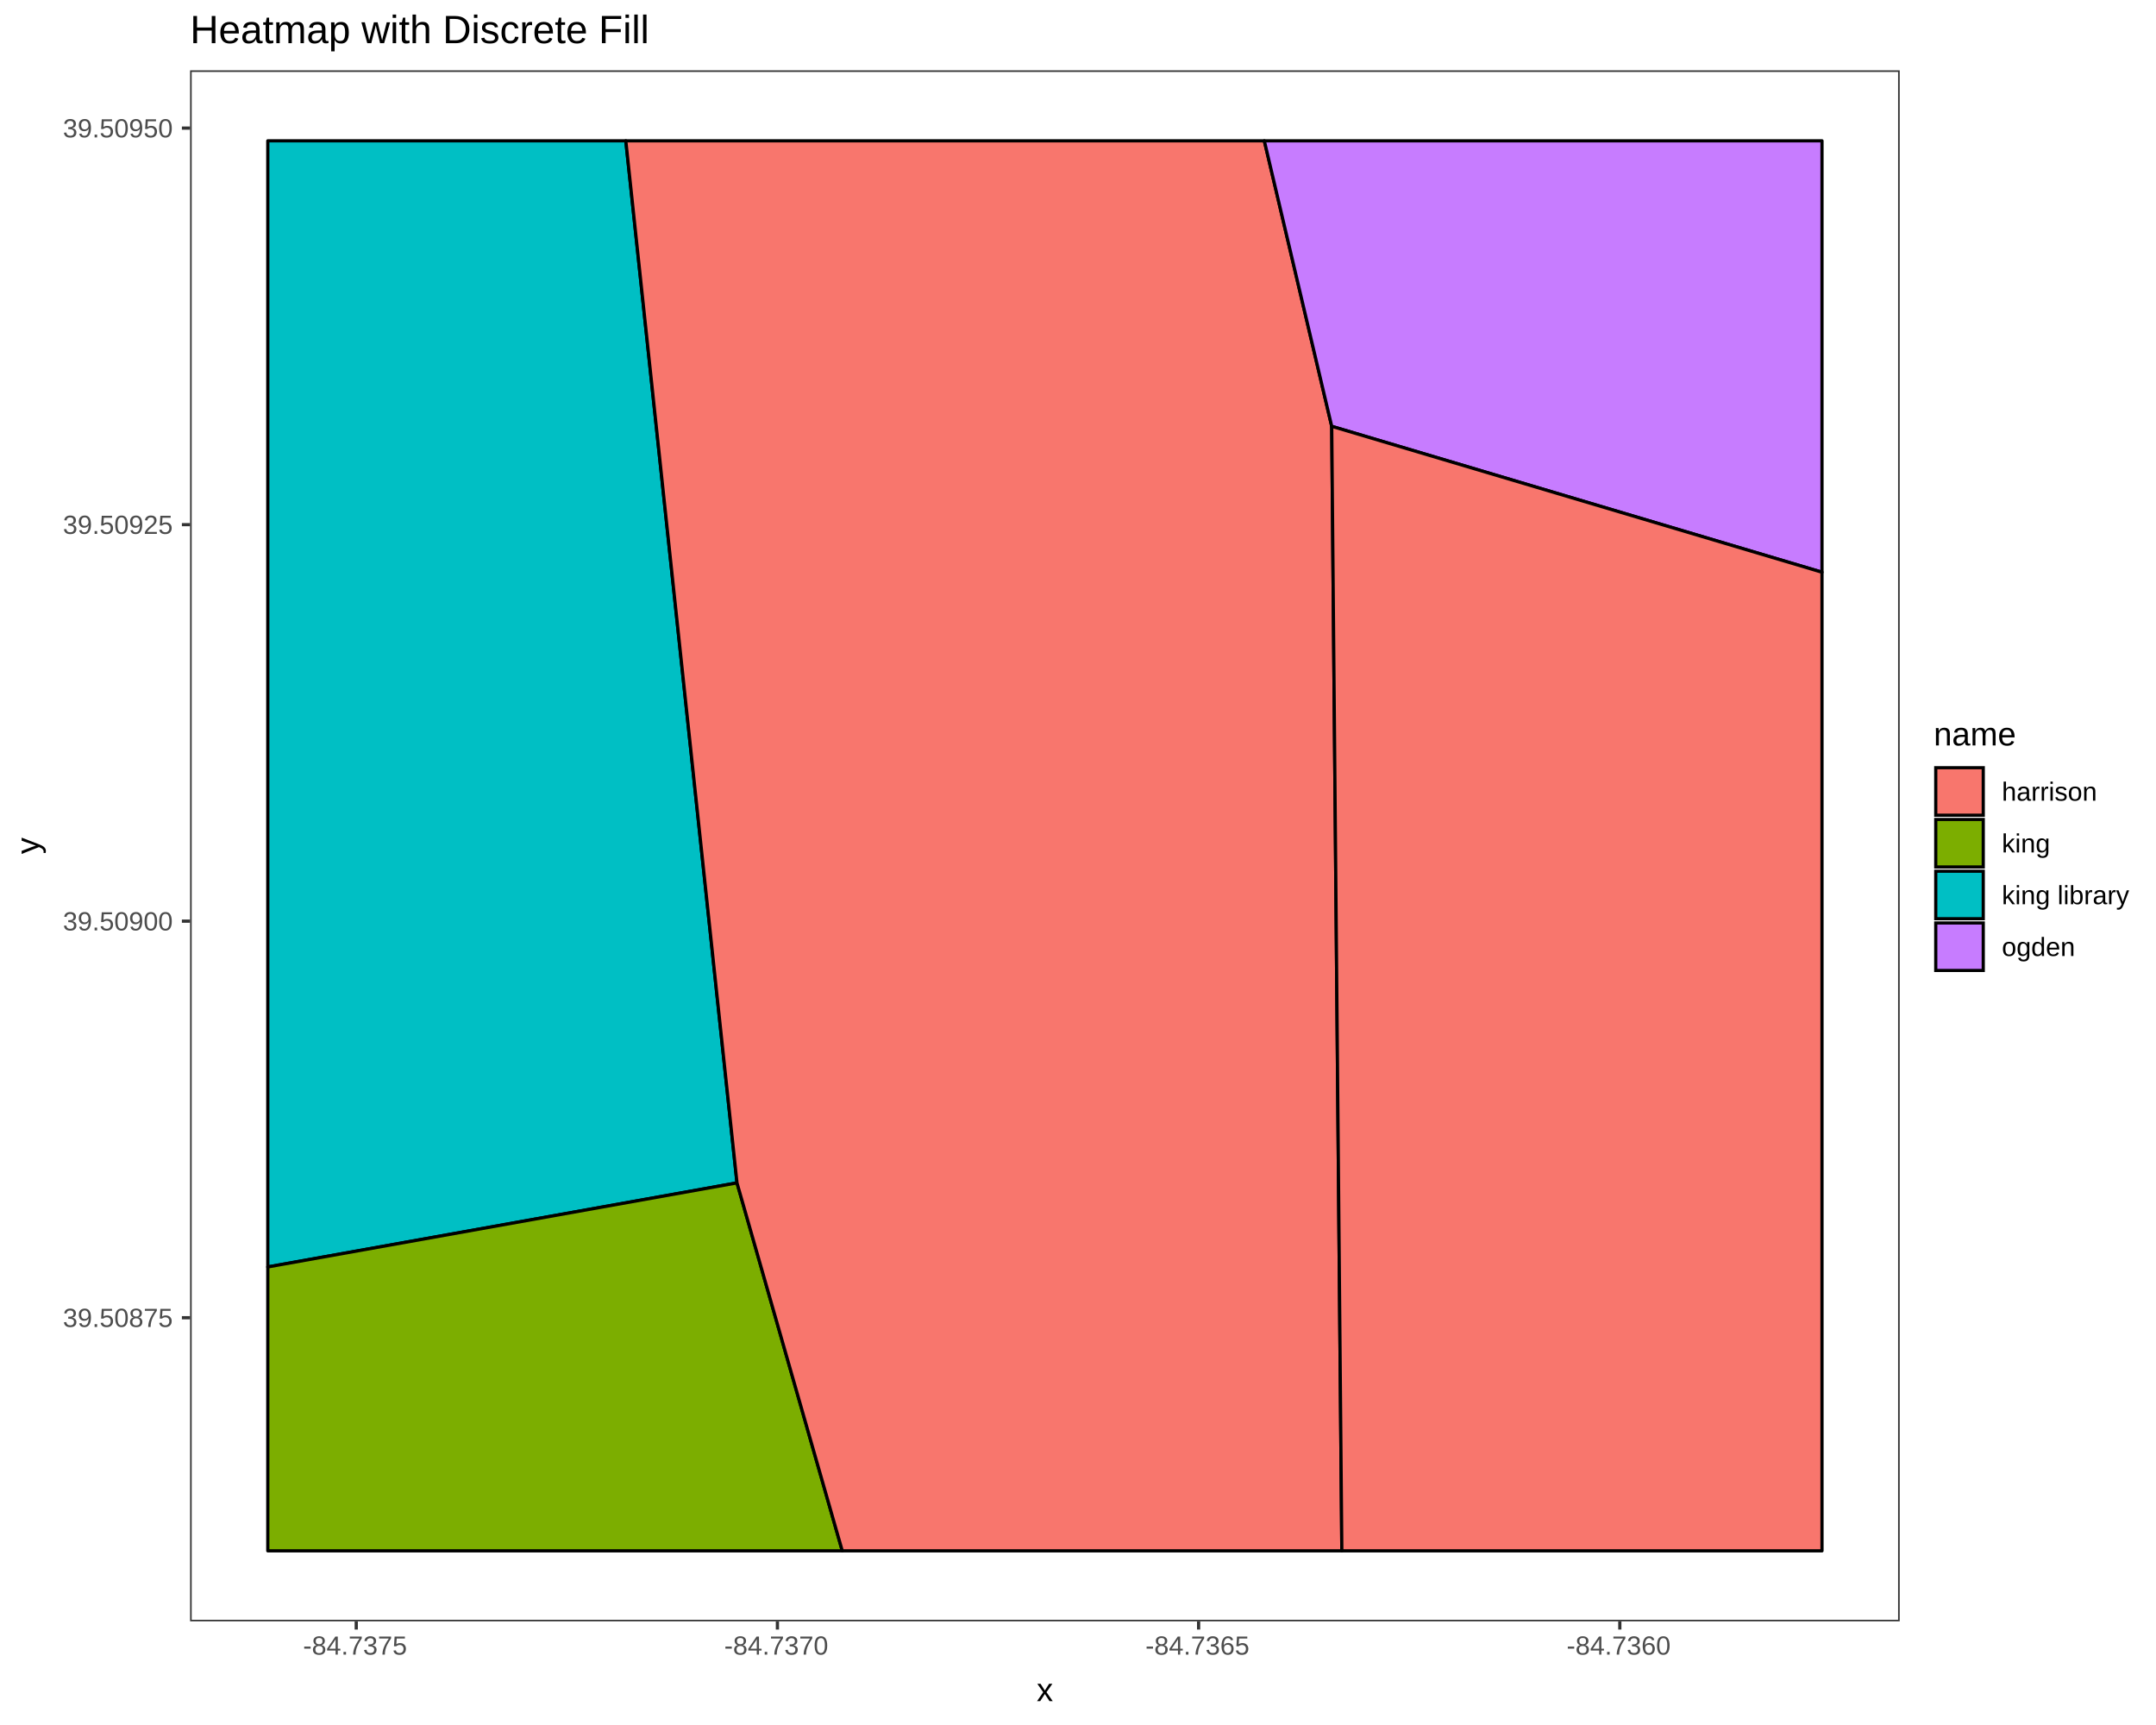
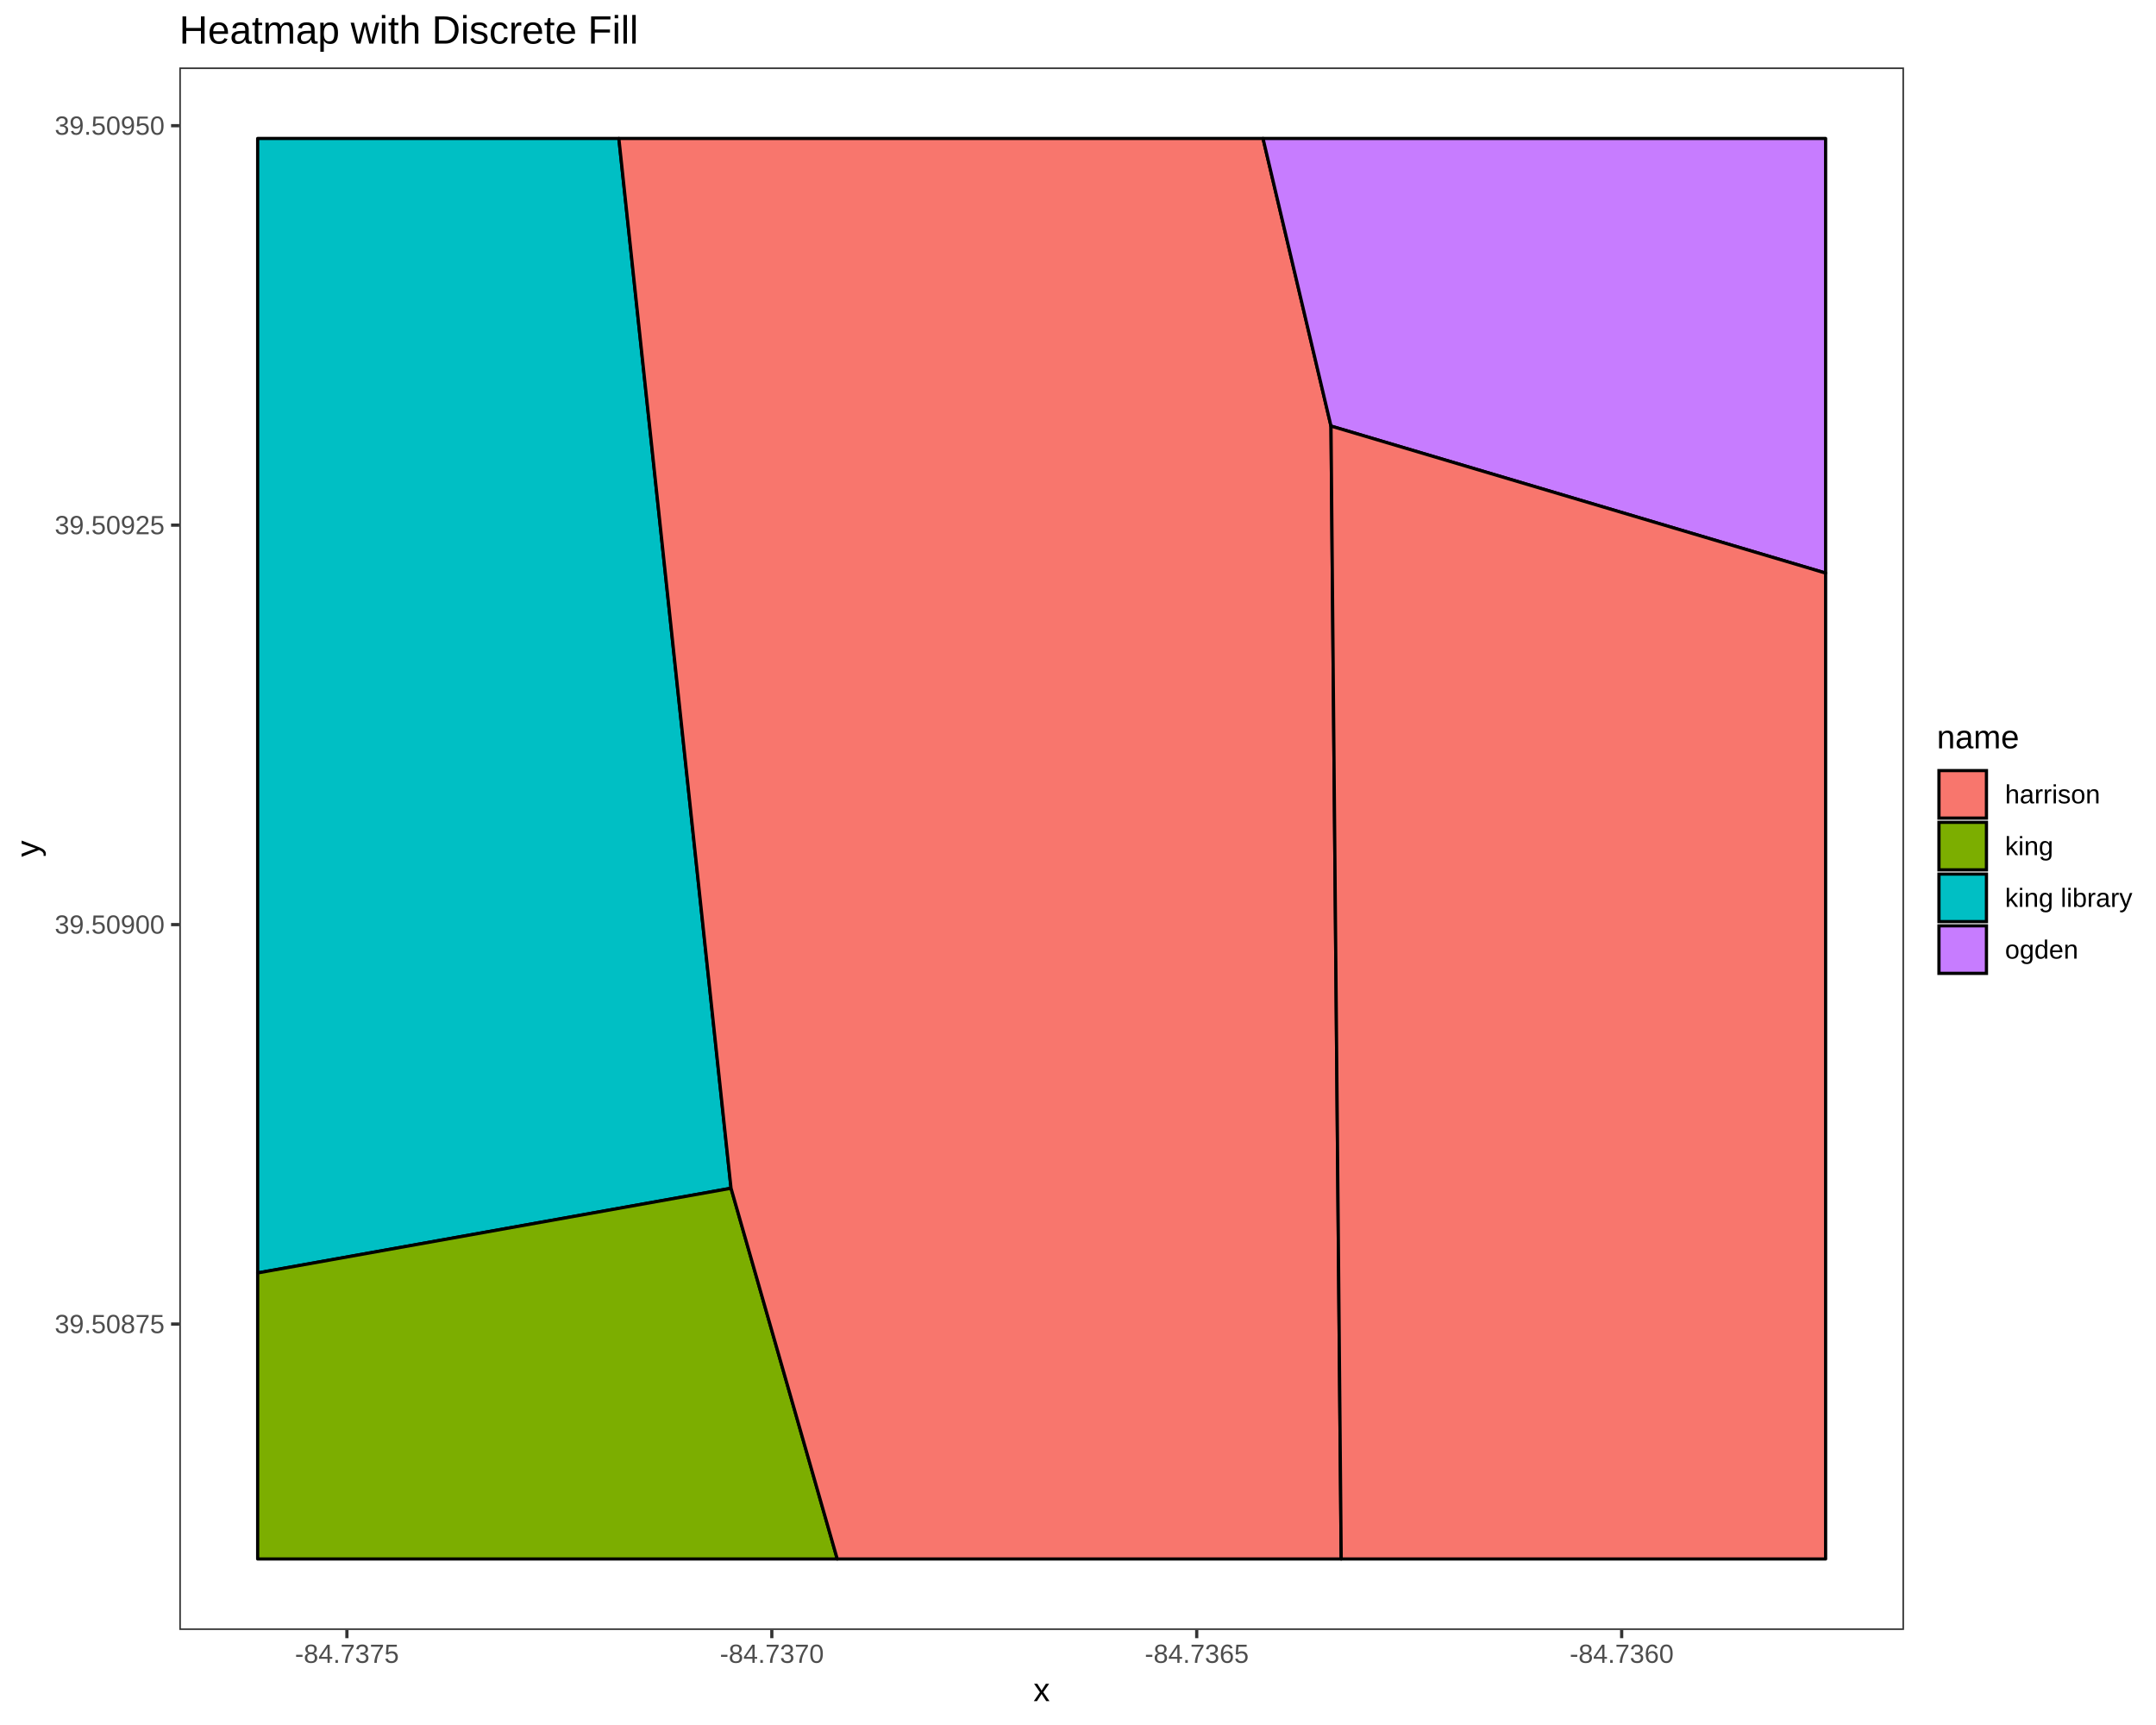
<svg xmlns="http://www.w3.org/2000/svg" viewBox="0 0 720.00 576.00">
  <defs>
    <style type="text/css">
-     line, polyline, path, rect, circle {
+     line, polyline, polygon, path, rect, circle {
      fill: none;
      stroke: #000000;
      stroke-linecap: round;
      stroke-linejoin: round;
      stroke-miterlimit: 10.00;
    }
  </style>
  </defs>
  <rect width="100%" height="100%" style="stroke: none; fill: #FFFFFF;" />
  <rect x="0.00" y="0.00" width="720.00" height="576.00" style="stroke-width: 1.07; stroke: #FFFFFF; fill: #FFFFFF;" />
  <defs>
-     <clipPath id="cpNjMuNDc1NHw2MzQuNDA3fDU0MS4zOTF8MjMuNDc2Nw==">
-       <rect x="63.48" y="23.48" width="570.93" height="517.91" />
+     <clipPath id="cpNTkuODd8NjM1Ljg1fDU0NC4yN3wyMi41Mg==">
+       <rect x="59.87" y="22.52" width="575.98" height="521.75" />
    </clipPath>
  </defs>
-   <rect x="63.48" y="23.48" width="570.93" height="517.91" style="stroke-width: 1.07; stroke: none; fill: #FFFFFF;" clip-path="url(#cpNjMuNDc1NHw2MzQuNDA3fDU0MS4zOTF8MjMuNDc2Nw==)" />
-   <polyline points="208.99,47.02 246.12,394.98 89.43,423.05 89.43,47.02 208.99,47.02 " style="stroke-width: 1.07; fill: #00BFC4;" clip-path="url(#cpNjMuNDc1NHw2MzQuNDA3fDU0MS4zOTF8MjMuNDc2Nw==)" />
-   <polyline points="246.12,394.98 281.28,517.85 89.43,517.85 89.43,423.05 246.12,394.98 " style="stroke-width: 1.07; fill: #7CAE00;" clip-path="url(#cpNjMuNDc1NHw2MzQuNDA3fDU0MS4zOTF8MjMuNDc2Nw==)" />
-   <polyline points="444.73,142.35 448.11,517.85 281.28,517.85 246.12,394.98 208.99,47.02 422.22,47.02 444.73,142.35 " style="stroke-width: 1.07; fill: #F8766D;" clip-path="url(#cpNjMuNDc1NHw2MzQuNDA3fDU0MS4zOTF8MjMuNDc2Nw==)" />
-   <polyline points="608.46,47.02 608.46,191.07 444.73,142.35 422.22,47.02 608.46,47.02 " style="stroke-width: 1.07; fill: #C77CFF;" clip-path="url(#cpNjMuNDc1NHw2MzQuNDA3fDU0MS4zOTF8MjMuNDc2Nw==)" />
-   <polyline points="608.46,191.07 608.46,517.85 448.11,517.85 444.73,142.35 608.46,191.07 " style="stroke-width: 1.07; fill: #F8766D;" clip-path="url(#cpNjMuNDc1NHw2MzQuNDA3fDU0MS4zOTF8MjMuNDc2Nw==)" />
-   <rect x="63.48" y="23.48" width="570.93" height="517.91" style="stroke-width: 1.07; stroke: #333333;" clip-path="url(#cpNjMuNDc1NHw2MzQuNDA3fDU0MS4zOTF8MjMuNDc2Nw==)" />
+   <rect x="59.87" y="22.52" width="575.98" height="521.75" style="stroke-width: 1.07; stroke: none; fill: #FFFFFF;" clip-path="url(#cpNTkuODd8NjM1Ljg1fDU0NC4yN3wyMi41Mg==)" />
+   <polygon points="206.67,46.24 244.13,396.77 86.05,425.05 86.05,46.24 206.67,46.24 " style="stroke-width: 1.07; fill: #00BFC4;" clip-path="url(#cpNTkuODd8NjM1Ljg1fDU0NC4yN3wyMi41Mg==)" />
+   <polygon points="244.13,396.77 279.60,520.56 86.05,520.56 86.05,425.05 244.13,396.77 " style="stroke-width: 1.07; fill: #7CAE00;" clip-path="url(#cpNTkuODd8NjM1Ljg1fDU0NC4yN3wyMi41Mg==)" />
+   <polygon points="444.49,142.27 447.90,520.56 279.60,520.56 244.13,396.77 206.67,46.24 421.79,46.24 444.49,142.27 " style="stroke-width: 1.07; fill: #F8766D;" clip-path="url(#cpNTkuODd8NjM1Ljg1fDU0NC4yN3wyMi41Mg==)" />
+   <polygon points="609.67,46.24 609.67,191.36 444.49,142.27 421.79,46.24 609.67,46.24 " style="stroke-width: 1.07; fill: #C77CFF;" clip-path="url(#cpNTkuODd8NjM1Ljg1fDU0NC4yN3wyMi41Mg==)" />
+   <polygon points="609.67,191.36 609.67,520.56 447.90,520.56 444.49,142.27 609.67,191.36 " style="stroke-width: 1.07; fill: #F8766D;" clip-path="url(#cpNTkuODd8NjM1Ljg1fDU0NC4yN3wyMi41Mg==)" />
+   <rect x="59.87" y="22.52" width="575.98" height="521.75" style="stroke-width: 1.07; stroke: #333333;" clip-path="url(#cpNTkuODd8NjM1Ljg1fDU0NC4yN3wyMi41Mg==)" />
  <defs>
-     <clipPath id="cpMHw3MjB8NTc2fDA=">
+     <clipPath id="cpMC4wMHw3MjAuMDB8NTc2LjAwfDAuMDA=">
      <rect x="0.00" y="0.00" width="720.00" height="576.00" />
    </clipPath>
  </defs>
-   <g clip-path="url(#cpMHw3MjB8NTc2fDA=)">
-     <text x="21.01" y="443.09" style="font-size: 8.80px; fill: #4D4D4D; font-family: Liberation Sans;" textLength="37.54px" lengthAdjust="spacingAndGlyphs">39.50875</text>
+   <g clip-path="url(#cpMC4wMHw3MjAuMDB8NTc2LjAwfDAuMDA=)">
+     <text x="18.27" y="445.15" style="font-size: 8.80px; fill: #4D4D4D; font-family: Liberation Sans;" textLength="36.67px" lengthAdjust="spacingAndGlyphs">39.50875</text>
  </g>
-   <g clip-path="url(#cpMHw3MjB8NTc2fDA=)">
-     <text x="21.01" y="310.68" style="font-size: 8.80px; fill: #4D4D4D; font-family: Liberation Sans;" textLength="37.54px" lengthAdjust="spacingAndGlyphs">39.50900</text>
+   <g clip-path="url(#cpMC4wMHw3MjAuMDB8NTc2LjAwfDAuMDA=)">
+     <text x="18.27" y="311.76" style="font-size: 8.80px; fill: #4D4D4D; font-family: Liberation Sans;" textLength="36.67px" lengthAdjust="spacingAndGlyphs">39.50900</text>
  </g>
-   <g clip-path="url(#cpMHw3MjB8NTc2fDA=)">
-     <text x="21.01" y="178.28" style="font-size: 8.80px; fill: #4D4D4D; font-family: Liberation Sans;" textLength="37.54px" lengthAdjust="spacingAndGlyphs">39.50925</text>
+   <g clip-path="url(#cpMC4wMHw3MjAuMDB8NTc2LjAwfDAuMDA=)">
+     <text x="18.27" y="178.38" style="font-size: 8.80px; fill: #4D4D4D; font-family: Liberation Sans;" textLength="36.67px" lengthAdjust="spacingAndGlyphs">39.50925</text>
  </g>
-   <g clip-path="url(#cpMHw3MjB8NTc2fDA=)">
-     <text x="21.01" y="45.88" style="font-size: 8.80px; fill: #4D4D4D; font-family: Liberation Sans;" textLength="37.54px" lengthAdjust="spacingAndGlyphs">39.50950</text>
+   <g clip-path="url(#cpMC4wMHw3MjAuMDB8NTc2LjAwfDAuMDA=)">
+     <text x="18.27" y="44.99" style="font-size: 8.80px; fill: #4D4D4D; font-family: Liberation Sans;" textLength="36.67px" lengthAdjust="spacingAndGlyphs">39.50950</text>
  </g>
-   <polyline points="60.74,440.00 63.48,440.00 " style="stroke-width: 1.07; stroke: #333333; stroke-linecap: butt;" clip-path="url(#cpMHw3MjB8NTc2fDA=)" />
-   <polyline points="60.74,307.59 63.48,307.59 " style="stroke-width: 1.07; stroke: #333333; stroke-linecap: butt;" clip-path="url(#cpMHw3MjB8NTc2fDA=)" />
-   <polyline points="60.74,175.19 63.48,175.19 " style="stroke-width: 1.07; stroke: #333333; stroke-linecap: butt;" clip-path="url(#cpMHw3MjB8NTc2fDA=)" />
-   <polyline points="60.74,42.78 63.48,42.78 " style="stroke-width: 1.07; stroke: #333333; stroke-linecap: butt;" clip-path="url(#cpMHw3MjB8NTc2fDA=)" />
-   <polyline points="118.97,544.13 118.97,541.39 " style="stroke-width: 1.07; stroke: #333333; stroke-linecap: butt;" clip-path="url(#cpMHw3MjB8NTc2fDA=)" />
-   <polyline points="259.62,544.13 259.62,541.39 " style="stroke-width: 1.07; stroke: #333333; stroke-linecap: butt;" clip-path="url(#cpMHw3MjB8NTc2fDA=)" />
-   <polyline points="400.28,544.13 400.28,541.39 " style="stroke-width: 1.07; stroke: #333333; stroke-linecap: butt;" clip-path="url(#cpMHw3MjB8NTc2fDA=)" />
-   <polyline points="540.94,544.13 540.94,541.39 " style="stroke-width: 1.07; stroke: #333333; stroke-linecap: butt;" clip-path="url(#cpMHw3MjB8NTc2fDA=)" />
-   <g clip-path="url(#cpMHw3MjB8NTc2fDA=)">
-     <text x="101.20" y="552.51" style="font-size: 8.80px; fill: #4D4D4D; font-family: Liberation Sans;" textLength="35.53px" lengthAdjust="spacingAndGlyphs">-84.7375</text>
+   <polyline points="57.13,442.12 59.87,442.12 " style="stroke-width: 1.07; stroke: #333333; stroke-linecap: butt;" clip-path="url(#cpMC4wMHw3MjAuMDB8NTc2LjAwfDAuMDA=)" />
+   <polyline points="57.13,308.74 59.87,308.74 " style="stroke-width: 1.07; stroke: #333333; stroke-linecap: butt;" clip-path="url(#cpMC4wMHw3MjAuMDB8NTc2LjAwfDAuMDA=)" />
+   <polyline points="57.13,175.35 59.87,175.35 " style="stroke-width: 1.07; stroke: #333333; stroke-linecap: butt;" clip-path="url(#cpMC4wMHw3MjAuMDB8NTc2LjAwfDAuMDA=)" />
+   <polyline points="57.13,41.97 59.87,41.97 " style="stroke-width: 1.07; stroke: #333333; stroke-linecap: butt;" clip-path="url(#cpMC4wMHw3MjAuMDB8NTc2LjAwfDAuMDA=)" />
+   <polyline points="115.85,547.01 115.85,544.27 " style="stroke-width: 1.07; stroke: #333333; stroke-linecap: butt;" clip-path="url(#cpMC4wMHw3MjAuMDB8NTc2LjAwfDAuMDA=)" />
+   <polyline points="257.75,547.01 257.75,544.27 " style="stroke-width: 1.07; stroke: #333333; stroke-linecap: butt;" clip-path="url(#cpMC4wMHw3MjAuMDB8NTc2LjAwfDAuMDA=)" />
+   <polyline points="399.65,547.01 399.65,544.27 " style="stroke-width: 1.07; stroke: #333333; stroke-linecap: butt;" clip-path="url(#cpMC4wMHw3MjAuMDB8NTc2LjAwfDAuMDA=)" />
+   <polyline points="541.56,547.01 541.56,544.27 " style="stroke-width: 1.07; stroke: #333333; stroke-linecap: butt;" clip-path="url(#cpMC4wMHw3MjAuMDB8NTc2LjAwfDAuMDA=)" />
+   <g clip-path="url(#cpMC4wMHw3MjAuMDB8NTc2LjAwfDAuMDA=)">
+     <text x="98.50" y="555.25" style="font-size: 8.80px; fill: #4D4D4D; font-family: Liberation Sans;" textLength="34.70px" lengthAdjust="spacingAndGlyphs">-84.7375</text>
  </g>
-   <g clip-path="url(#cpMHw3MjB8NTc2fDA=)">
-     <text x="241.86" y="552.51" style="font-size: 8.80px; fill: #4D4D4D; font-family: Liberation Sans;" textLength="35.53px" lengthAdjust="spacingAndGlyphs">-84.7370</text>
+   <g clip-path="url(#cpMC4wMHw3MjAuMDB8NTc2LjAwfDAuMDA=)">
+     <text x="240.40" y="555.25" style="font-size: 8.80px; fill: #4D4D4D; font-family: Liberation Sans;" textLength="34.70px" lengthAdjust="spacingAndGlyphs">-84.7370</text>
  </g>
-   <g clip-path="url(#cpMHw3MjB8NTc2fDA=)">
-     <text x="382.52" y="552.51" style="font-size: 8.80px; fill: #4D4D4D; font-family: Liberation Sans;" textLength="35.53px" lengthAdjust="spacingAndGlyphs">-84.7365</text>
+   <g clip-path="url(#cpMC4wMHw3MjAuMDB8NTc2LjAwfDAuMDA=)">
+     <text x="382.30" y="555.25" style="font-size: 8.80px; fill: #4D4D4D; font-family: Liberation Sans;" textLength="34.70px" lengthAdjust="spacingAndGlyphs">-84.7365</text>
  </g>
-   <g clip-path="url(#cpMHw3MjB8NTc2fDA=)">
-     <text x="523.18" y="552.51" style="font-size: 8.80px; fill: #4D4D4D; font-family: Liberation Sans;" textLength="35.53px" lengthAdjust="spacingAndGlyphs">-84.7360</text>
+   <g clip-path="url(#cpMC4wMHw3MjAuMDB8NTc2LjAwfDAuMDA=)">
+     <text x="524.20" y="555.25" style="font-size: 8.80px; fill: #4D4D4D; font-family: Liberation Sans;" textLength="34.70px" lengthAdjust="spacingAndGlyphs">-84.7360</text>
  </g>
-   <g clip-path="url(#cpMHw3MjB8NTc2fDA=)">
-     <text x="346.19" y="568.04" style="font-size: 11.00px; font-family: Liberation Sans;" textLength="5.50px" lengthAdjust="spacingAndGlyphs">x</text>
+   <g clip-path="url(#cpMC4wMHw3MjAuMDB8NTc2LjAwfDAuMDA=)">
+     <text x="345.11" y="568.04" style="font-size: 11.00px; font-family: Liberation Sans;" textLength="5.50px" lengthAdjust="spacingAndGlyphs">x</text>
  </g>
-   <g clip-path="url(#cpMHw3MjB8NTc2fDA=)">
-     <text transform="translate(13.04,285.18) rotate(-90)" style="font-size: 11.00px; font-family: Liberation Sans;" textLength="5.50px" lengthAdjust="spacingAndGlyphs">y</text>
+   <g clip-path="url(#cpMC4wMHw3MjAuMDB8NTc2LjAwfDAuMDA=)">
+     <text transform="translate(13.04,286.15) rotate(-90)" style="font-size: 11.00px; font-family: Liberation Sans;" textLength="5.50px" lengthAdjust="spacingAndGlyphs">y</text>
  </g>
-   <rect x="645.75" y="240.11" width="68.77" height="84.65" style="stroke-width: 1.07; stroke: none; fill: #FFFFFF;" clip-path="url(#cpMHw3MjB8NTc2fDA=)" />
-   <g clip-path="url(#cpMHw3MjB8NTc2fDA=)">
-     <text x="645.75" y="248.92" style="font-size: 11.00px; font-family: Liberation Sans;" textLength="27.52px" lengthAdjust="spacingAndGlyphs">name</text>
+   <rect x="646.81" y="241.07" width="67.71" height="84.65" style="stroke-width: 1.07; stroke: none; fill: #FFFFFF;" clip-path="url(#cpMC4wMHw3MjAuMDB8NTc2LjAwfDAuMDA=)" />
+   <g clip-path="url(#cpMC4wMHw3MjAuMDB8NTc2LjAwfDAuMDA=)">
+     <text x="646.81" y="249.88" style="font-size: 11.00px; font-family: Liberation Sans;" textLength="27.53px" lengthAdjust="spacingAndGlyphs">name</text>
  </g>
-   <rect x="645.75" y="255.64" width="17.28" height="17.28" style="stroke-width: 1.07; stroke: none; fill: #FFFFFF;" clip-path="url(#cpMHw3MjB8NTc2fDA=)" />
-   <rect x="646.45" y="256.35" width="15.86" height="15.86" style="stroke-width: 1.07; stroke-linejoin: miter; fill: #F8766D;" clip-path="url(#cpMHw3MjB8NTc2fDA=)" />
-   <rect x="645.75" y="272.92" width="17.28" height="17.28" style="stroke-width: 1.07; stroke: none; fill: #FFFFFF;" clip-path="url(#cpMHw3MjB8NTc2fDA=)" />
-   <rect x="646.45" y="273.63" width="15.86" height="15.86" style="stroke-width: 1.07; stroke-linejoin: miter; fill: #7CAE00;" clip-path="url(#cpMHw3MjB8NTc2fDA=)" />
-   <rect x="645.75" y="290.20" width="17.28" height="17.28" style="stroke-width: 1.07; stroke: none; fill: #FFFFFF;" clip-path="url(#cpMHw3MjB8NTc2fDA=)" />
-   <rect x="646.45" y="290.91" width="15.86" height="15.86" style="stroke-width: 1.07; stroke-linejoin: miter; fill: #00BFC4;" clip-path="url(#cpMHw3MjB8NTc2fDA=)" />
-   <rect x="645.75" y="307.48" width="17.28" height="17.28" style="stroke-width: 1.07; stroke: none; fill: #FFFFFF;" clip-path="url(#cpMHw3MjB8NTc2fDA=)" />
-   <rect x="646.45" y="308.19" width="15.86" height="15.86" style="stroke-width: 1.07; stroke-linejoin: miter; fill: #C77CFF;" clip-path="url(#cpMHw3MjB8NTc2fDA=)" />
-   <g clip-path="url(#cpMHw3MjB8NTc2fDA=)">
-     <text x="668.51" y="267.37" style="font-size: 8.80px; font-family: Liberation Sans;" textLength="35.02px" lengthAdjust="spacingAndGlyphs"> harrison</text>
+   <rect x="646.81" y="256.60" width="17.28" height="17.28" style="stroke-width: 1.07; stroke: none; fill: #FFFFFF;" clip-path="url(#cpMC4wMHw3MjAuMDB8NTc2LjAwfDAuMDA=)" />
+   <rect x="647.52" y="257.31" width="15.86" height="15.86" style="stroke-width: 1.07; stroke-linejoin: miter; fill: #F8766D;" clip-path="url(#cpMC4wMHw3MjAuMDB8NTc2LjAwfDAuMDA=)" />
+   <rect x="646.81" y="273.88" width="17.28" height="17.28" style="stroke-width: 1.07; stroke: none; fill: #FFFFFF;" clip-path="url(#cpMC4wMHw3MjAuMDB8NTc2LjAwfDAuMDA=)" />
+   <rect x="647.52" y="274.59" width="15.86" height="15.86" style="stroke-width: 1.07; stroke-linejoin: miter; fill: #7CAE00;" clip-path="url(#cpMC4wMHw3MjAuMDB8NTc2LjAwfDAuMDA=)" />
+   <rect x="646.81" y="291.16" width="17.28" height="17.28" style="stroke-width: 1.07; stroke: none; fill: #FFFFFF;" clip-path="url(#cpMC4wMHw3MjAuMDB8NTc2LjAwfDAuMDA=)" />
+   <rect x="647.52" y="291.87" width="15.86" height="15.86" style="stroke-width: 1.07; stroke-linejoin: miter; fill: #00BFC4;" clip-path="url(#cpMC4wMHw3MjAuMDB8NTc2LjAwfDAuMDA=)" />
+   <rect x="646.81" y="308.44" width="17.28" height="17.28" style="stroke-width: 1.07; stroke: none; fill: #FFFFFF;" clip-path="url(#cpMC4wMHw3MjAuMDB8NTc2LjAwfDAuMDA=)" />
+   <rect x="647.52" y="309.15" width="15.86" height="15.86" style="stroke-width: 1.07; stroke-linejoin: miter; fill: #C77CFF;" clip-path="url(#cpMC4wMHw3MjAuMDB8NTc2LjAwfDAuMDA=)" />
+   <g clip-path="url(#cpMC4wMHw3MjAuMDB8NTc2LjAwfDAuMDA=)">
+     <text x="669.57" y="268.26" style="font-size: 8.80px; font-family: Liberation Sans;" textLength="34.20px" lengthAdjust="spacingAndGlyphs"> harrison</text>
  </g>
-   <g clip-path="url(#cpMHw3MjB8NTc2fDA=)">
-     <text x="668.51" y="284.65" style="font-size: 8.80px; font-family: Liberation Sans;" textLength="19.01px" lengthAdjust="spacingAndGlyphs"> king</text>
+   <g clip-path="url(#cpMC4wMHw3MjAuMDB8NTc2LjAwfDAuMDA=)">
+     <text x="669.57" y="285.54" style="font-size: 8.80px; font-family: Liberation Sans;" textLength="18.58px" lengthAdjust="spacingAndGlyphs"> king</text>
  </g>
-   <g clip-path="url(#cpMHw3MjB8NTc2fDA=)">
-     <text x="668.51" y="301.93" style="font-size: 8.80px; font-family: Liberation Sans;" textLength="46.02px" lengthAdjust="spacingAndGlyphs"> king library</text>
+   <g clip-path="url(#cpMC4wMHw3MjAuMDB8NTc2LjAwfDAuMDA=)">
+     <text x="669.57" y="302.82" style="font-size: 8.80px; font-family: Liberation Sans;" textLength="44.95px" lengthAdjust="spacingAndGlyphs"> king library</text>
  </g>
-   <g clip-path="url(#cpMHw3MjB8NTc2fDA=)">
-     <text x="668.51" y="319.21" style="font-size: 8.80px; font-family: Liberation Sans;" textLength="27.53px" lengthAdjust="spacingAndGlyphs"> ogden</text>
+   <g clip-path="url(#cpMC4wMHw3MjAuMDB8NTc2LjAwfDAuMDA=)">
+     <text x="669.57" y="320.10" style="font-size: 8.80px; font-family: Liberation Sans;" textLength="26.89px" lengthAdjust="spacingAndGlyphs"> ogden</text>
  </g>
-   <g clip-path="url(#cpMHw3MjB8NTc2fDA=)">
-     <text x="63.48" y="14.42" style="font-size: 13.20px; font-family: Liberation Sans;" textLength="150.99px" lengthAdjust="spacingAndGlyphs">Heatmap with Discrete Fill</text>
+   <g clip-path="url(#cpMC4wMHw3MjAuMDB8NTc2LjAwfDAuMDA=)">
+     <text x="59.87" y="14.56" style="font-size: 13.20px; font-family: Liberation Sans;" textLength="153.14px" lengthAdjust="spacingAndGlyphs">Heatmap with Discrete Fill</text>
  </g>
</svg>
